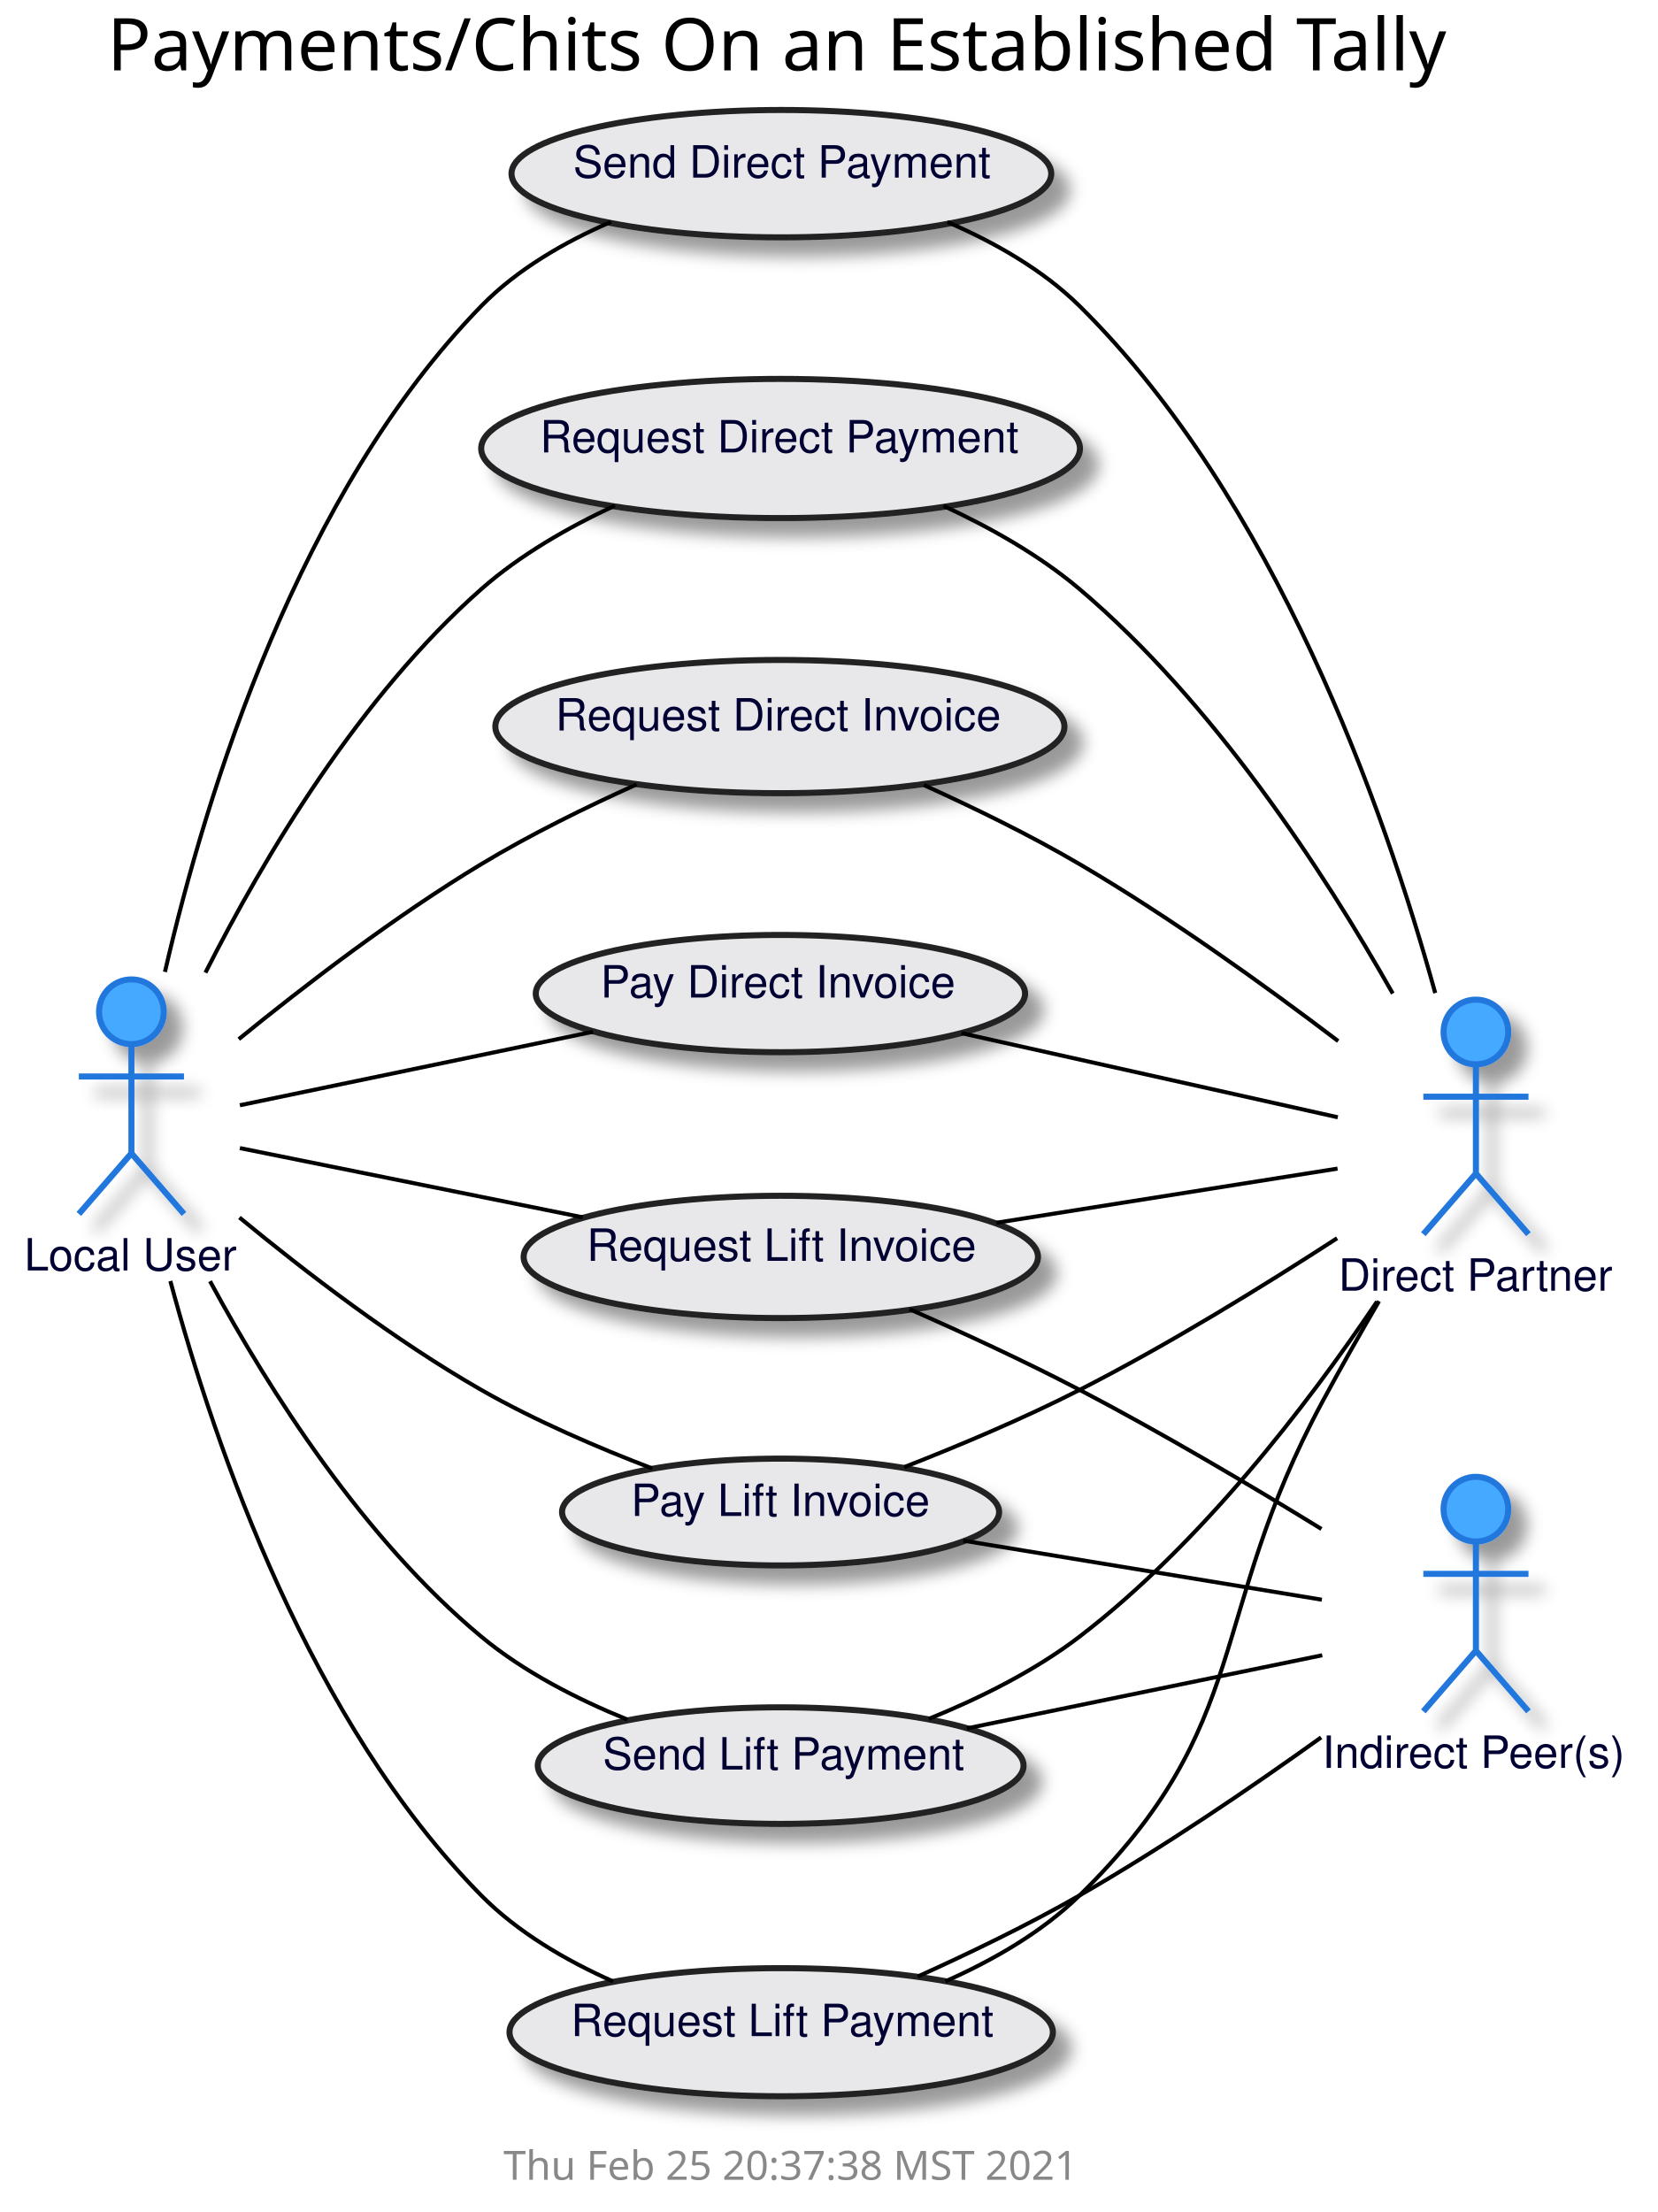
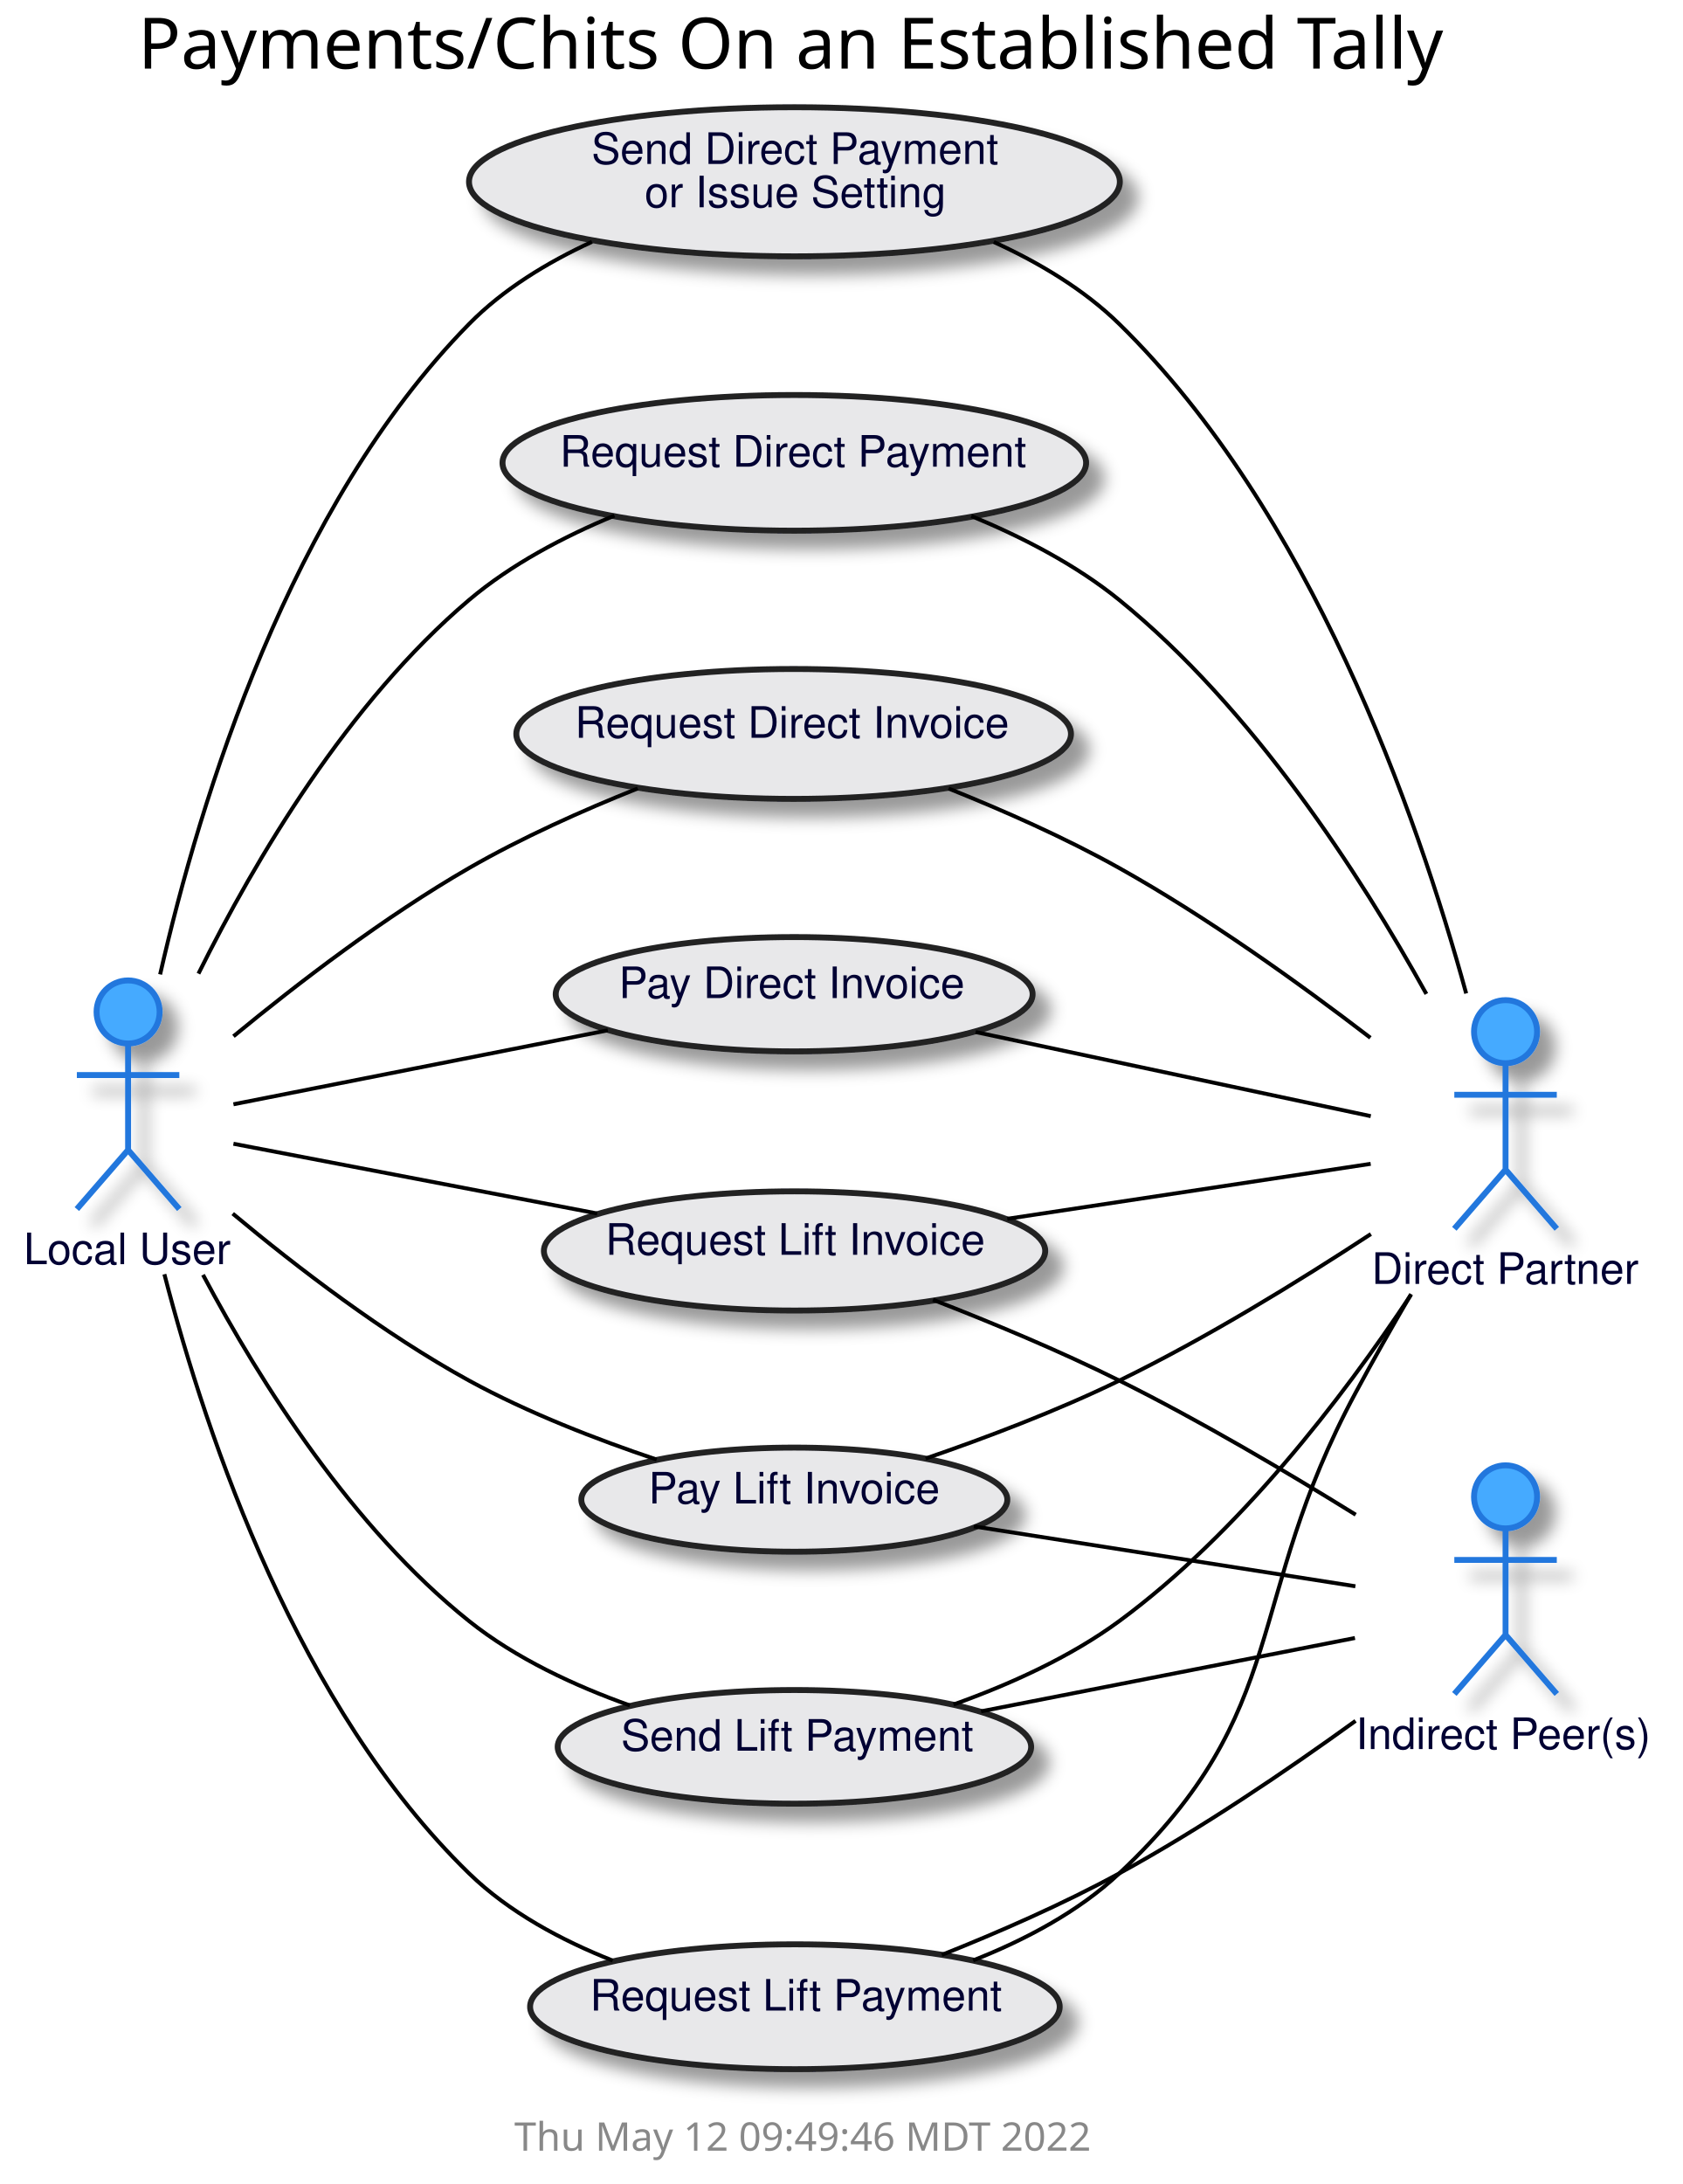
- <svg xmlns="http://www.w3.org/2000/svg" contentScriptType="application/ecmascript" contentStyleType="text/css" height="547px" preserveAspectRatio="none" style="width:410px;height:547px;" version="1.1" viewBox="0 0 410 547" width="410px" zoomAndPan="magnify">
+ <svg xmlns="http://www.w3.org/2000/svg" contentScriptType="application/ecmascript" contentStyleType="text/css" height="554px" preserveAspectRatio="none" style="width:427px;height:554px;background:#FFFFFF;" version="1.1" viewBox="0 0 427 554" width="427px" zoomAndPan="magnify">
  <defs>
-     <filter height="300%" id="f1m07l8vdg5x60" width="300%" x="-1" y="-1">
+     <filter height="300%" id="fba5hoyxyel1p" width="300%" x="-1" y="-1">
      <feGaussianBlur result="blurOut" stdDeviation="2.0" />
      <feColorMatrix in="blurOut" result="blurOut2" type="matrix" values="0 0 0 0 0 0 0 0 0 0 0 0 0 0 0 0 0 0 .4 0" />
      <feOffset dx="4.0" dy="4.0" in="blurOut2" result="blurOut3" />
      <feBlend in="SourceGraphic" in2="blurOut3" mode="normal" />
    </filter>
  </defs>
  <g>
-     <text fill="#000000" font-family="sans-serif" font-size="18" lengthAdjust="spacing" textLength="344" x="26.5" y="17.402">Payments/Chits On an Established Tally</text>
-     <ellipse cx="32.5" cy="250.199" fill="#44AAFF" filter="url(#f1m07l8vdg5x60)" rx="8" ry="8" style="stroke:#2277DD;stroke-width:1.5;" />
-     <path d="M32.5,258.199 L32.5,285.199 M19.5,266.199 L45.5,266.199 M32.5,285.199 L19.5,300.199 M32.5,285.199 L45.5,300.199 " fill="none" filter="url(#f1m07l8vdg5x60)" style="stroke:#2277DD;stroke-width:1.5;" />
-     <text fill="#000033" font-family="Helvetica" font-size="11" lengthAdjust="spacing" textLength="53" x="6" y="314.169">Local User</text>
-     <ellipse cx="365" cy="255.199" fill="#44AAFF" filter="url(#f1m07l8vdg5x60)" rx="8" ry="8" style="stroke:#2277DD;stroke-width:1.5;" />
-     <path d="M365,263.199 L365,290.199 M352,271.199 L378,271.199 M365,290.199 L352,305.199 M365,290.199 L378,305.199 " fill="none" filter="url(#f1m07l8vdg5x60)" style="stroke:#2277DD;stroke-width:1.5;" />
-     <text fill="#000033" font-family="Helvetica" font-size="11" lengthAdjust="spacing" textLength="68" x="331" y="319.169">Direct Partner</text>
-     <ellipse cx="365" cy="373.199" fill="#44AAFF" filter="url(#f1m07l8vdg5x60)" rx="8" ry="8" style="stroke:#2277DD;stroke-width:1.5;" />
-     <path d="M365,381.199 L365,408.199 M352,389.199 L378,389.199 M365,408.199 L352,423.199 M365,408.199 L378,423.199 " fill="none" filter="url(#f1m07l8vdg5x60)" style="stroke:#2277DD;stroke-width:1.5;" />
-     <text fill="#000033" font-family="Helvetica" font-size="11" lengthAdjust="spacing" textLength="76" x="327" y="437.169">Indirect Peer(s)</text>
-     <ellipse cx="193.238" cy="42.947" fill="#E8E8EA" filter="url(#f1m07l8vdg5x60)" rx="66.738" ry="15.748" style="stroke:#202024;stroke-width:1.5;" />
-     <text fill="#000033" font-family="Helvetica" font-size="11" lengthAdjust="spacing" textLength="103" x="141.738" y="43.917">Send Direct Payment</text>
-     <ellipse cx="193.039" cy="110.907" fill="#E8E8EA" filter="url(#f1m07l8vdg5x60)" rx="74.039" ry="17.208" style="stroke:#202024;stroke-width:1.5;" />
-     <text fill="#000033" font-family="Helvetica" font-size="11" lengthAdjust="spacing" textLength="119" x="133.539" y="111.877">Request Direct Payment</text>
-     <ellipse cx="192.868" cy="179.673" fill="#E8E8EA" filter="url(#f1m07l8vdg5x60)" rx="70.368" ry="16.474" style="stroke:#202024;stroke-width:1.5;" />
-     <text fill="#000033" font-family="Helvetica" font-size="11" lengthAdjust="spacing" textLength="111" x="137.368" y="180.643">Request Direct Invoice</text>
-     <ellipse cx="193.002" cy="245.7" fill="#E8E8EA" filter="url(#f1m07l8vdg5x60)" rx="60.502" ry="14.5" style="stroke:#202024;stroke-width:1.5;" />
-     <text fill="#000033" font-family="Helvetica" font-size="11" lengthAdjust="spacing" textLength="89" x="148.502" y="246.67">Pay Direct Invoice</text>
-     <ellipse cx="193.064" cy="436.612" fill="#E8E8EA" filter="url(#f1m07l8vdg5x60)" rx="60.064" ry="14.413" style="stroke:#202024;stroke-width:1.5;" />
-     <text fill="#000033" font-family="Helvetica" font-size="11" lengthAdjust="spacing" textLength="88" x="149.064" y="437.582">Send Lift Payment</text>
-     <ellipse cx="193.189" cy="502.537" fill="#E8E8EA" filter="url(#f1m07l8vdg5x60)" rx="67.189" ry="15.838" style="stroke:#202024;stroke-width:1.5;" />
-     <text fill="#000033" font-family="Helvetica" font-size="11" lengthAdjust="spacing" textLength="104" x="141.189" y="503.507">Request Lift Payment</text>
-     <ellipse cx="193.099" cy="310.819" fill="#E8E8EA" filter="url(#f1m07l8vdg5x60)" rx="63.599" ry="15.12" style="stroke:#202024;stroke-width:1.5;" />
-     <text fill="#000033" font-family="Helvetica" font-size="11" lengthAdjust="spacing" textLength="96" x="145.099" y="311.789">Request Lift Invoice</text>
-     <ellipse cx="193.042" cy="373.908" fill="#E8E8EA" filter="url(#f1m07l8vdg5x60)" rx="54.042" ry="13.208" style="stroke:#202024;stroke-width:1.5;" />
-     <text fill="#000033" font-family="Helvetica" font-size="11" lengthAdjust="spacing" textLength="74" x="156.042" y="374.878">Pay Lift Invoice</text>
-     <path d="M40.79,240.339 C51.08,195.629 73.9,121.989 119,75.699 C127.83,66.639 139.61,59.839 151.12,54.859 " fill="none" id="user-sendDirPmt" style="stroke:#000000;stroke-width:1.0;" />
-     <path d="M234.29,54.899 C245.91,59.909 257.9,66.709 267,75.699 C315.32,123.449 342.3,199.859 354.94,245.569 " fill="none" id="sendDirPmt-partner" style="stroke:#000000;stroke-width:1.0;" />
-     <path d="M50.8,240.529 C65.53,211.479 89.06,172.129 119,145.699 C128.59,137.239 140.58,130.369 152.06,125.029 " fill="none" id="user-reqDirPay" style="stroke:#000000;stroke-width:1.0;" />
-     <path d="M233.34,125.099 C244.93,130.469 257.13,137.339 267,145.699 C300.08,173.709 327.33,215.449 344.44,245.689 " fill="none" id="reqDirPay-partner" style="stroke:#000000;stroke-width:1.0;" />
-     <path d="M59.04,256.979 C75.52,243.559 97.77,226.509 119,213.699 C131.09,206.399 145,199.569 157.42,193.979 " fill="none" id="user-reqDirInv" style="stroke:#000000;stroke-width:1.0;" />
-     <path d="M228.48,194.139 C240.89,199.759 254.82,206.559 267,213.699 C289.21,226.729 312.66,243.559 330.94,257.449 " fill="none" id="reqDirInv-partner" style="stroke:#000000;stroke-width:1.0;" />
-     <path d="M59.32,273.319 C82.92,268.409 118.34,261.039 146.65,255.139 " fill="none" id="user-payDir" style="stroke:#000000;stroke-width:1.0;" />
-     <path d="M237.78,255.489 C266.8,261.969 304.28,270.349 330.84,276.289 " fill="none" id="payDir-partner" style="stroke:#000000;stroke-width:1.0;" />
-     <path d="M51.94,316.829 C66.83,344.299 90.04,380.609 119,404.699 C129.53,413.459 142.84,420.229 155.19,425.239 " fill="none" id="user-sendPmt" style="stroke:#000000;stroke-width:1.0;" />
-     <path d="M229.68,425.059 C242.21,419.979 255.91,413.199 267,404.699 C296.81,381.849 322.93,347.969 340.54,321.869 " fill="none" id="sendPmt-partner" style="stroke:#000000;stroke-width:1.0;" />
-     <path d="M239.11,427.409 C266.55,421.759 301.17,414.629 327,409.319 " fill="none" id="sendPmt-peer" style="stroke:#000000;stroke-width:1.0;" />
-     <path d="M42.13,316.789 C53.39,358.759 76.82,425.969 119,468.699 C128.04,477.849 140,484.819 151.63,489.989 " fill="none" id="user-reqPmt" style="stroke:#000000;stroke-width:1.0;" />
-     <path d="M233.8,489.959 C245.53,484.769 257.71,477.799 267,468.699 C310.18,426.429 298.35,399.899 327,346.699 C331.39,338.549 336.29,329.919 341.04,321.759 " fill="none" id="reqPmt-partner" style="stroke:#000000;stroke-width:1.0;" />
-     <path d="M226.94,488.779 C239.69,483.029 254.26,475.999 267,468.699 C287.42,456.999 309.07,442.289 326.72,429.639 " fill="none" id="reqPmt-peer" style="stroke:#000000;stroke-width:1.0;" />
-     <path d="M59.32,283.909 C82.21,288.529 116.25,295.409 144.11,301.029 " fill="none" id="user-reqInv" style="stroke:#000000;stroke-width:1.0;" />
-     <path d="M246.39,302.379 C273.9,298.009 306.79,292.789 330.78,288.979 " fill="none" id="reqInv-partner" style="stroke:#000000;stroke-width:1.0;" />
-     <path d="M224.92,323.739 C238.06,329.519 253.44,336.609 267,343.699 C287.17,354.249 308.98,367.139 326.8,378.099 " fill="none" id="reqInv-peer" style="stroke:#000000;stroke-width:1.0;" />
-     <path d="M59.21,301.069 C75.58,314.569 97.64,331.469 119,343.699 C132.32,351.319 147.96,358.019 161.33,363.139 " fill="none" id="user-payInv" style="stroke:#000000;stroke-width:1.0;" />
-     <path d="M223.62,362.799 C237.09,357.529 253.09,350.799 267,343.699 C288.87,332.539 312.31,318.109 330.67,306.199 " fill="none" id="payInv-partner" style="stroke:#000000;stroke-width:1.0;" />
-     <path d="M238.22,380.979 C265.77,385.519 300.8,391.289 326.9,395.589 " fill="none" id="payInv-peer" style="stroke:#000000;stroke-width:1.0;" />
-     <text fill="#888888" font-family="sans-serif" font-size="10" lengthAdjust="spacing" textLength="148" x="124.5" y="539.043">Thu Feb 25 20:37:38 MST 2021</text>
+     <text fill="#000000" font-family="sans-serif" font-size="18" lengthAdjust="spacing" textLength="344" x="35" y="17.402">Payments/Chits On an Established Tally</text>
+     <ellipse cx="32.5" cy="256.699" fill="#44AAFF" filter="url(#fba5hoyxyel1p)" rx="8" ry="8" style="stroke:#2277DD;stroke-width:1.5;" />
+     <path d="M32.5,264.699 L32.5,291.699 M19.5,272.699 L45.5,272.699 M32.5,291.699 L19.5,306.699 M32.5,291.699 L45.5,306.699 " fill="none" filter="url(#fba5hoyxyel1p)" style="stroke:#2277DD;stroke-width:1.5;" />
+     <text fill="#000033" font-family="Helvetica" font-size="11" lengthAdjust="spacing" textLength="53" x="6" y="320.669">Local User</text>
+     <ellipse cx="382" cy="261.699" fill="#44AAFF" filter="url(#fba5hoyxyel1p)" rx="8" ry="8" style="stroke:#2277DD;stroke-width:1.5;" />
+     <path d="M382,269.699 L382,296.699 M369,277.699 L395,277.699 M382,296.699 L369,311.699 M382,296.699 L395,311.699 " fill="none" filter="url(#fba5hoyxyel1p)" style="stroke:#2277DD;stroke-width:1.5;" />
+     <text fill="#000033" font-family="Helvetica" font-size="11" lengthAdjust="spacing" textLength="68" x="348" y="325.669">Direct Partner</text>
+     <ellipse cx="382" cy="379.699" fill="#44AAFF" filter="url(#fba5hoyxyel1p)" rx="8" ry="8" style="stroke:#2277DD;stroke-width:1.5;" />
+     <path d="M382,387.699 L382,414.699 M369,395.699 L395,395.699 M382,414.699 L369,429.699 M382,414.699 L395,429.699 " fill="none" filter="url(#fba5hoyxyel1p)" style="stroke:#2277DD;stroke-width:1.5;" />
+     <text fill="#000033" font-family="Helvetica" font-size="11" lengthAdjust="spacing" textLength="76" x="344" y="443.669">Indirect Peer(s)</text>
+     <ellipse cx="201.569" cy="46.113" fill="#E8E8EA" filter="url(#fba5hoyxyel1p)" rx="82.569" ry="18.914" style="stroke:#202024;stroke-width:1.5;" />
+     <text fill="#000033" font-family="Helvetica" font-size="11" lengthAdjust="spacing" textLength="103" x="150.069" y="41.583">Send Direct Payment</text>
+     <text fill="#000033" font-family="Helvetica" font-size="11" lengthAdjust="spacing" textLength="76" x="163.569" y="52.583">or Issue Setting</text>
+     <ellipse cx="201.539" cy="117.407" fill="#E8E8EA" filter="url(#fba5hoyxyel1p)" rx="74.039" ry="17.208" style="stroke:#202024;stroke-width:1.5;" />
+     <text fill="#000033" font-family="Helvetica" font-size="11" lengthAdjust="spacing" textLength="119" x="142.039" y="118.377">Request Direct Payment</text>
+     <ellipse cx="201.368" cy="186.173" fill="#E8E8EA" filter="url(#fba5hoyxyel1p)" rx="70.368" ry="16.474" style="stroke:#202024;stroke-width:1.5;" />
+     <text fill="#000033" font-family="Helvetica" font-size="11" lengthAdjust="spacing" textLength="111" x="145.868" y="187.143">Request Direct Invoice</text>
+     <ellipse cx="201.502" cy="252.2" fill="#E8E8EA" filter="url(#fba5hoyxyel1p)" rx="60.502" ry="14.5" style="stroke:#202024;stroke-width:1.5;" />
+     <text fill="#000033" font-family="Helvetica" font-size="11" lengthAdjust="spacing" textLength="89" x="157.002" y="253.17">Pay Direct Invoice</text>
+     <ellipse cx="201.564" cy="443.112" fill="#E8E8EA" filter="url(#fba5hoyxyel1p)" rx="60.064" ry="14.413" style="stroke:#202024;stroke-width:1.5;" />
+     <text fill="#000033" font-family="Helvetica" font-size="11" lengthAdjust="spacing" textLength="88" x="157.564" y="444.082">Send Lift Payment</text>
+     <ellipse cx="201.689" cy="509.037" fill="#E8E8EA" filter="url(#fba5hoyxyel1p)" rx="67.189" ry="15.838" style="stroke:#202024;stroke-width:1.5;" />
+     <text fill="#000033" font-family="Helvetica" font-size="11" lengthAdjust="spacing" textLength="104" x="149.689" y="510.007">Request Lift Payment</text>
+     <ellipse cx="201.599" cy="317.319" fill="#E8E8EA" filter="url(#fba5hoyxyel1p)" rx="63.599" ry="15.12" style="stroke:#202024;stroke-width:1.5;" />
+     <text fill="#000033" font-family="Helvetica" font-size="11" lengthAdjust="spacing" textLength="96" x="153.599" y="318.289">Request Lift Invoice</text>
+     <ellipse cx="201.542" cy="380.408" fill="#E8E8EA" filter="url(#fba5hoyxyel1p)" rx="54.042" ry="13.208" style="stroke:#202024;stroke-width:1.5;" />
+     <text fill="#000033" font-family="Helvetica" font-size="11" lengthAdjust="spacing" textLength="74" x="164.542" y="381.378">Pay Lift Invoice</text>
+     <path d="M40.63,247.169 C50.81,202.429 73.56,128.429 119,82.199 C127.67,73.369 138.89,66.549 150.2,61.339 " fill="none" id="user-sendDirPmt" style="stroke:#000000;stroke-width:1.0;" />
+     <path d="M252.14,61.379 C263.61,66.609 275.05,73.429 284,82.199 C332.53,129.739 359.44,206.219 372.01,251.999 " fill="none" id="sendDirPmt-partner" style="stroke:#000000;stroke-width:1.0;" />
+     <path d="M50.35,246.979 C64.91,217.709 88.41,178.099 119,152.199 C129.69,143.149 143.08,136.109 155.9,130.789 " fill="none" id="user-reqDirPay" style="stroke:#000000;stroke-width:1.0;" />
+     <path d="M246.45,130.899 C259.38,136.239 273,143.269 284,152.199 C317.76,179.609 345,221.649 361.91,252.129 " fill="none" id="reqDirPay-partner" style="stroke:#000000;stroke-width:1.0;" />
+     <path d="M59.24,262.869 C75.61,249.379 97.67,232.489 119,220.199 C132.42,212.469 147.93,205.549 161.8,199.999 " fill="none" id="user-reqDirInv" style="stroke:#000000;stroke-width:1.0;" />
+     <path d="M240.68,200.019 C254.64,205.609 270.35,212.559 284,220.199 C306.29,232.669 329.55,249.319 347.71,263.249 " fill="none" id="reqDirInv-partner" style="stroke:#000000;stroke-width:1.0;" />
+     <path d="M59.23,280.119 C84.48,275.129 123.56,267.399 154.22,261.349 " fill="none" id="user-payDir" style="stroke:#000000;stroke-width:1.0;" />
+     <path d="M247.54,261.789 C278.73,268.429 319.56,277.119 347.8,283.129 " fill="none" id="payDir-partner" style="stroke:#000000;stroke-width:1.0;" />
+     <path d="M51.51,323.379 C66.25,351.049 89.47,387.599 119,411.199 C130.87,420.689 145.91,427.649 159.82,432.609 " fill="none" id="user-sendPmt" style="stroke:#000000;stroke-width:1.0;" />
+     <path d="M241.94,432.369 C256.04,427.339 271.51,420.389 284,411.199 C314.35,388.849 340.52,354.759 358,328.449 " fill="none" id="sendPmt-partner" style="stroke:#000000;stroke-width:1.0;" />
+     <path d="M248.93,434.099 C278.48,428.299 316.22,420.899 343.79,415.499 " fill="none" id="sendPmt-peer" style="stroke:#000000;stroke-width:1.0;" />
+     <path d="M41.71,323.229 C52.65,365.469 75.83,433.209 119,475.199 C129.11,485.029 142.48,492.189 155.46,497.329 " fill="none" id="user-reqPmt" style="stroke:#000000;stroke-width:1.0;" />
+     <path d="M246.91,497.279 C260.01,492.119 273.61,484.969 284,475.199 C328.03,433.809 315.35,406.399 344,353.199 C348.39,345.049 353.29,336.419 358.04,328.259 " fill="none" id="reqPmt-partner" style="stroke:#000000;stroke-width:1.0;" />
+     <path d="M238.96,495.879 C253.31,490.159 269.74,482.989 284,475.199 C304.66,463.919 326.33,449.249 343.94,436.519 " fill="none" id="reqPmt-peer" style="stroke:#000000;stroke-width:1.0;" />
+     <path d="M59.23,290.129 C83.75,294.829 121.31,302.019 151.53,307.819 " fill="none" id="user-reqInv" style="stroke:#000000;stroke-width:1.0;" />
+     <path d="M255.57,309.169 C285.48,304.649 321.91,299.139 347.78,295.219 " fill="none" id="reqInv-partner" style="stroke:#000000;stroke-width:1.0;" />
+     <path d="M236.72,329.699 C251.49,335.439 268.83,342.649 284,350.199 C304.38,360.339 326.2,373.199 343.98,384.229 " fill="none" id="reqInv-peer" style="stroke:#000000;stroke-width:1.0;" />
+     <path d="M59.05,307.849 C75.36,321.459 97.42,338.369 119,350.199 C133.94,358.389 151.57,365.189 166.61,370.239 " fill="none" id="user-payInv" style="stroke:#000000;stroke-width:1.0;" />
+     <path d="M234.86,369.969 C250.07,364.739 268.28,357.859 284,350.199 C306.07,339.449 329.52,325.029 347.83,313.029 " fill="none" id="payInv-partner" style="stroke:#000000;stroke-width:1.0;" />
+     <path d="M247.08,387.189 C276.93,391.869 315.75,397.959 343.9,402.379 " fill="none" id="payInv-peer" style="stroke:#000000;stroke-width:1.0;" />
+     <text fill="#888888" font-family="sans-serif" font-size="10" lengthAdjust="spacing" textLength="153" x="130.5" y="545.543">Thu May 12 09:49:46 MDT 2022</text>
  </g>
</svg>
